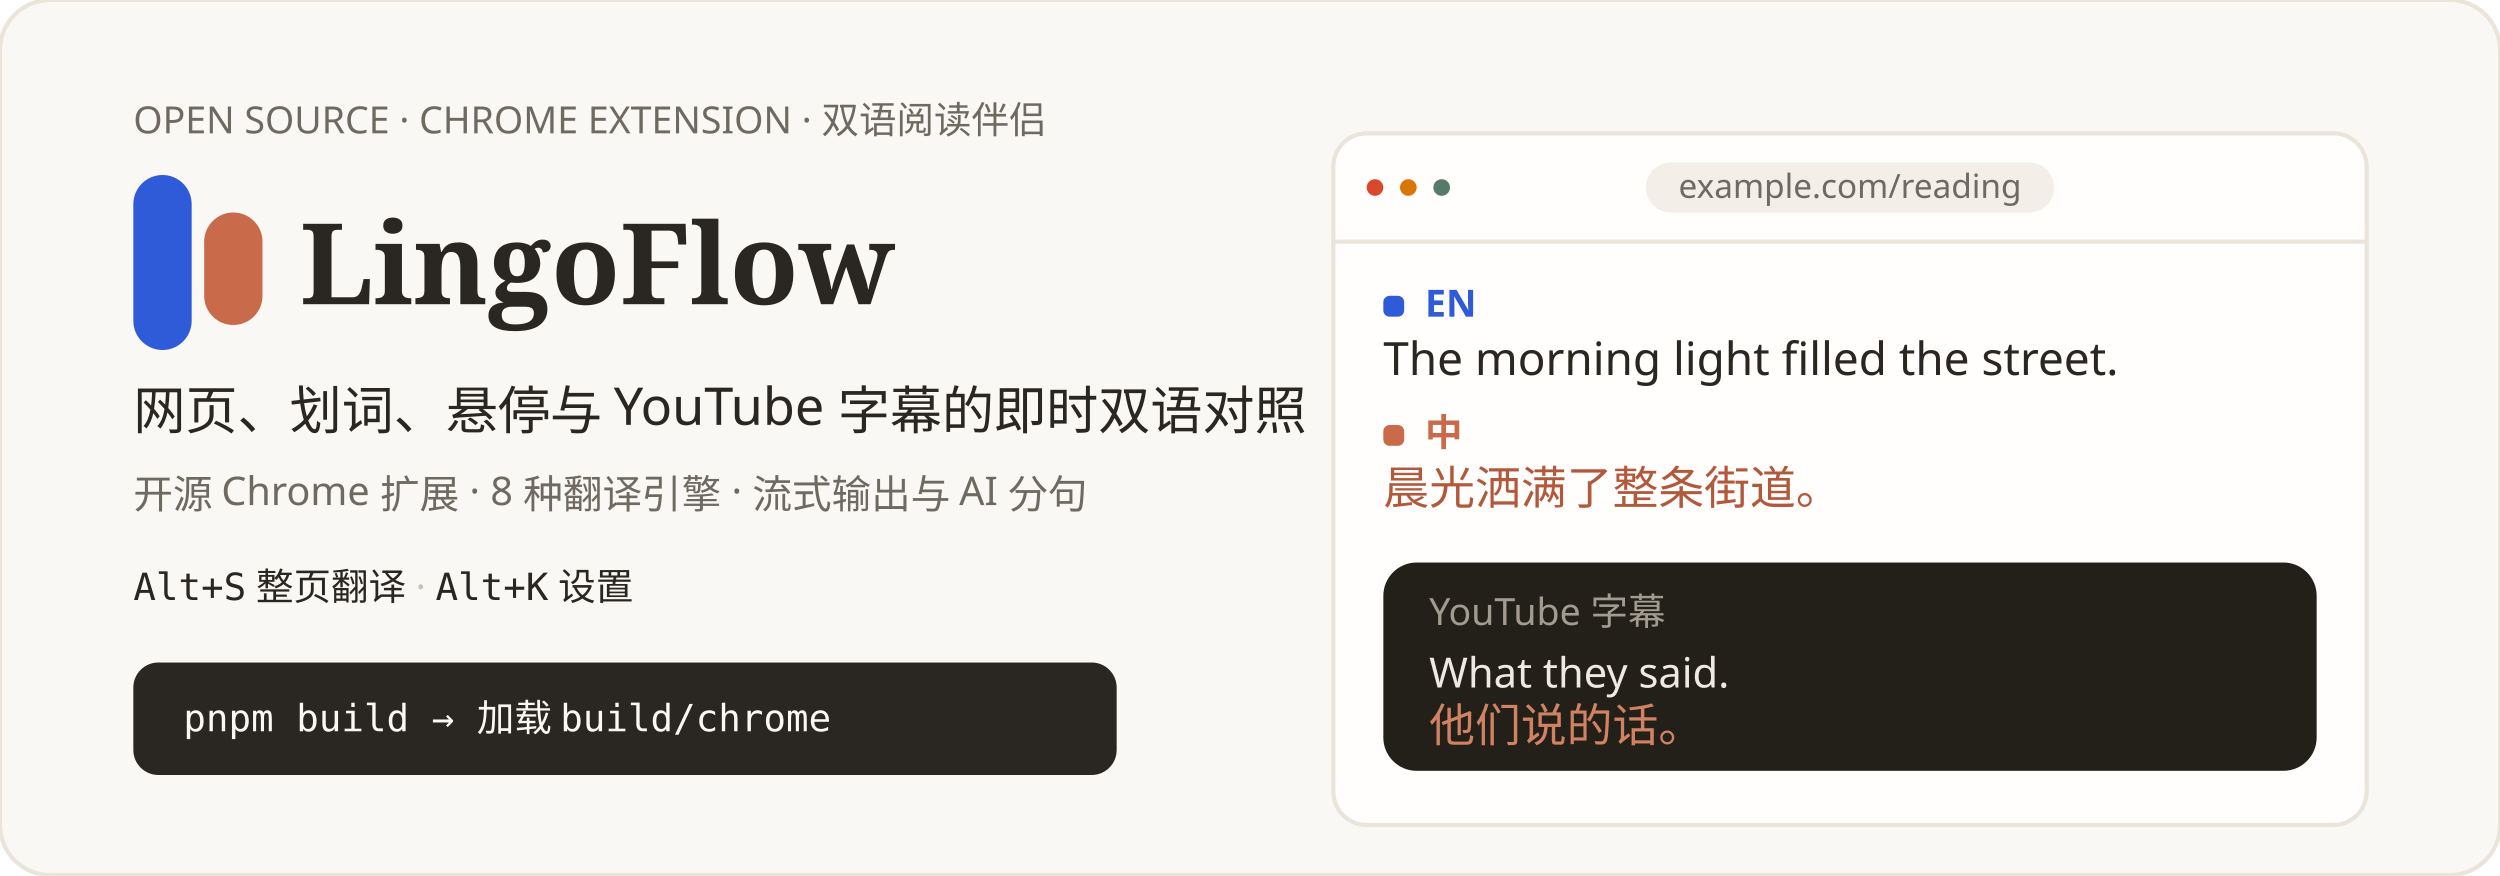
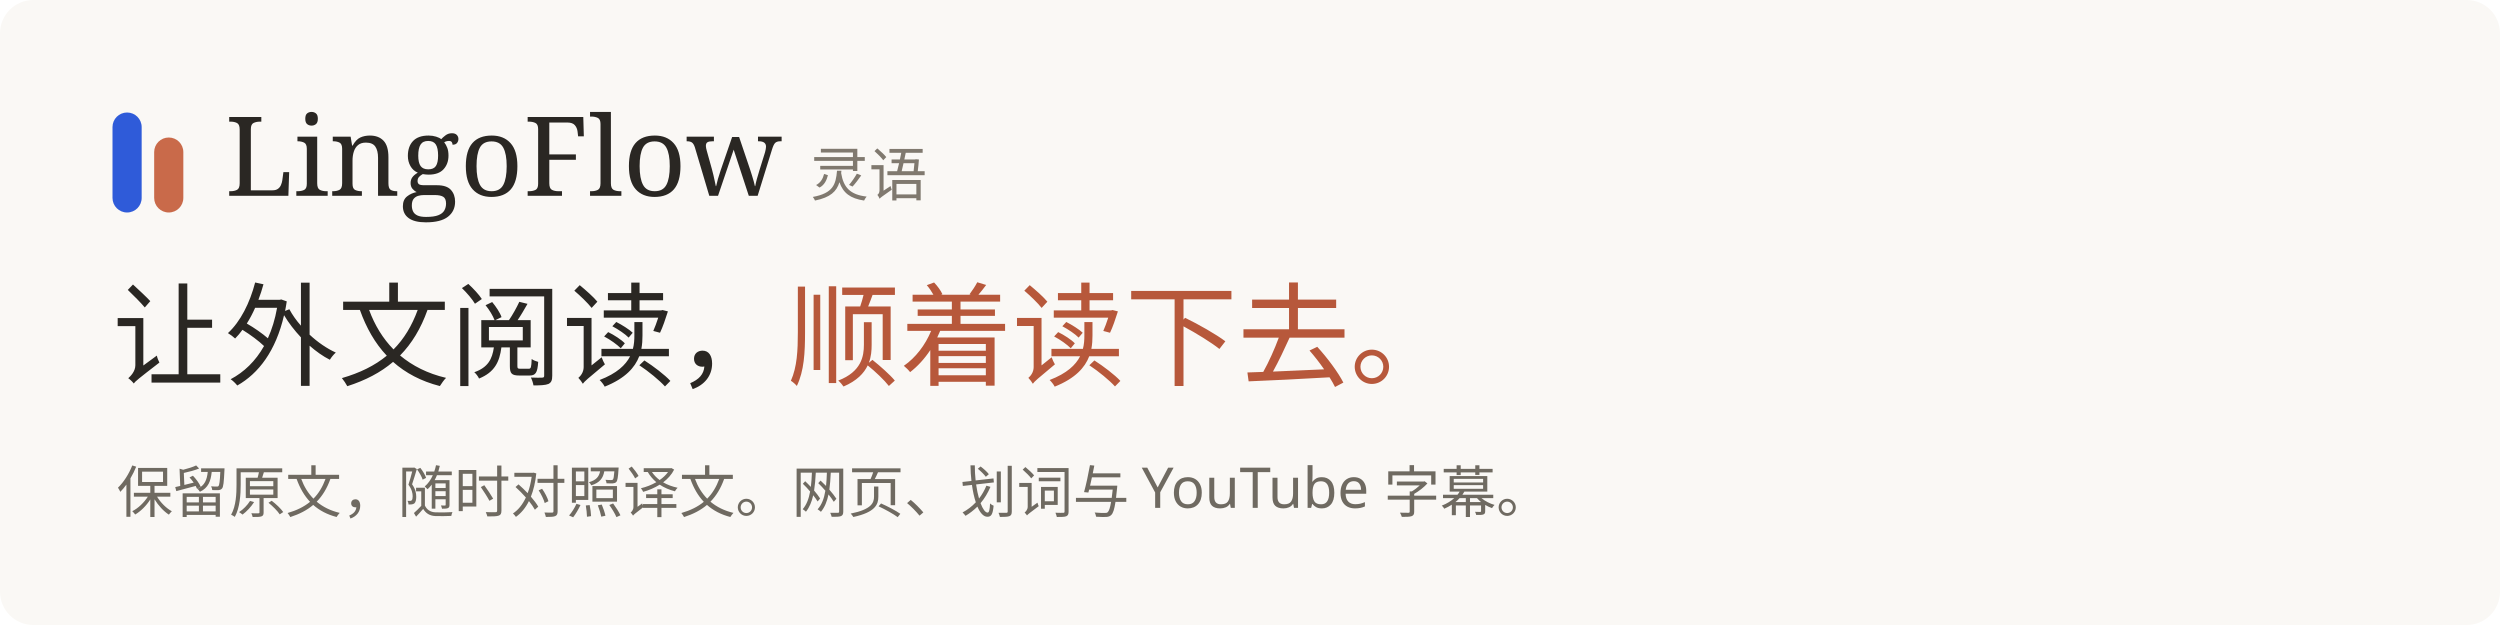
- <svg xmlns="http://www.w3.org/2000/svg" width="1200" height="420" viewBox="0 0 1200 420" role="img" aria-labelledby="hero-title hero-desc" font-family="'Segoe UI','PingFang SC','Microsoft YaHei UI',sans-serif">
-   <rect width="1200" height="420" rx="24" fill="#FAF8F5" />
-   <rect x="0" y="0" width="1200" height="420" rx="24" fill="none" stroke="#EAE4DA" stroke-width="2" />
-   <g id="title-block">
-     <text x="64" y="64" font-size="18" fill="#6F6A61">OPEN SOURCE · CHROME EXTENSION · 双语阅读伴侣</text>
-     <rect x="64" y="84" width="28" height="84" rx="14" fill="#2F5BD9" />
-     <rect x="98" y="102" width="28" height="54" rx="14" fill="#C96A4A" />
-     <text x="144" y="146" font-family="Georgia,'Songti SC','Noto Serif SC',serif" font-size="54" font-weight="600" fill="#2A2723">LingoFlow</text>
-     <text x="64" y="206" font-size="25" fill="#2A2723">网页、划词、悬停与 YouTube 字幕的即时双语对照</text>
-     <text x="64" y="244" font-size="19" fill="#6F6A61">开源 Chrome 扩展 · 8 种翻译引擎 · 流式输出与 AI 分句</text>
-     <text x="64" y="288" font-size="18" fill="#2A2723">
-       <tspan font-family="ui-monospace,SFMono-Regular,Menlo,monospace">Alt+S</tspan>
-       <tspan> 整页翻译</tspan>
-       <tspan fill="#C9C2B6">　·　</tspan>
-       <tspan font-family="ui-monospace,SFMono-Regular,Menlo,monospace">Alt+K</tspan>
-       <tspan> 设置</tspan>
-     </text>
-     <rect x="64" y="318" width="472" height="54" rx="12" fill="#2A2723" />
-     <text x="88" y="351" font-family="ui-monospace,SFMono-Regular,Menlo,monospace" font-size="18" fill="#FAF8F5">pnpm build  →  加载 build/chrome</text>
-   </g>
-   <g id="project-proof" transform="translate(640 64)">
-     <rect width="496" height="332" rx="16" fill="#FFFEFC" stroke="#EAE4DA" stroke-width="2" />
-     <line x1="0" y1="52" x2="496" y2="52" stroke="#EAE4DA" stroke-width="2" />
-     <circle cx="20" cy="26" r="4" fill="#D9482C" />
-     <circle cx="36" cy="26" r="4" fill="#D97706" />
-     <circle cx="52" cy="26" r="4" fill="#557A6A" />
-     <rect x="150" y="14" width="196" height="24" rx="12" fill="#F3EFE8" />
-     <text x="248" y="31" text-anchor="middle" font-size="16" fill="#6F6A61">example.com/reading</text>
-     <rect x="24" y="78" width="10" height="10" rx="3" fill="#2F5BD9" />
-     <text x="44" y="88" font-size="18" font-weight="700" fill="#2F5BD9">EN</text>
-     <text x="24" y="116" font-size="22" fill="#2A2723">The morning light filled the street.</text>
-     <rect x="24" y="140" width="10" height="10" rx="3" fill="#C96A4A" />
-     <text x="44" y="150" font-size="18" font-weight="700" fill="#C96A4A">中</text>
-     <text x="24" y="178" font-size="22" fill="#B2583B">晨光洒满了整条街道。</text>
-     <rect x="24" y="206" width="448" height="100" rx="16" fill="#232019" />
-     <text x="46" y="236" font-size="18" fill="#A29B8F">YouTube 字幕</text>
-     <text x="46" y="266" font-size="20" fill="#EFEAE1">What they said.</text>
-     <text x="46" y="292" font-size="22" fill="#D08263">他们说的话。</text>
-   </g>
+ <svg xmlns="http://www.w3.org/2000/svg" width="1200" height="300" viewBox="0 0 1200 300" role="img" aria-labelledby="title desc">
+   <rect width="1200" height="300" rx="16" fill="#faf8f5" />
+   <rect x="54" y="54" width="14" height="48" rx="7" fill="#2f5bd9" />
+   <rect x="74" y="66" width="14" height="36" rx="7" fill="#c96a4a" />
+   <text x="108" y="94" font-family="Georgia,'Noto Serif SC','SimSun',serif" font-size="53" fill="#2a2723">LingoFlow <tspan font-size="28" fill="#80796f">灵语</tspan>
+   </text>
+   <text x="54" y="181" font-family="'Noto Serif SC','SimSun',serif" font-size="54" fill="#2a2723">让外文阅读，<tspan fill="#b7583b">顺着读下去。</tspan>
+   </text>
+   <text x="56" y="246" font-family="'Segoe UI','Microsoft YaHei',sans-serif" font-size="27" fill="#6f6a61">保留原文，随时对照译文。网页、划词与 YouTube 字幕。</text>
</svg>
